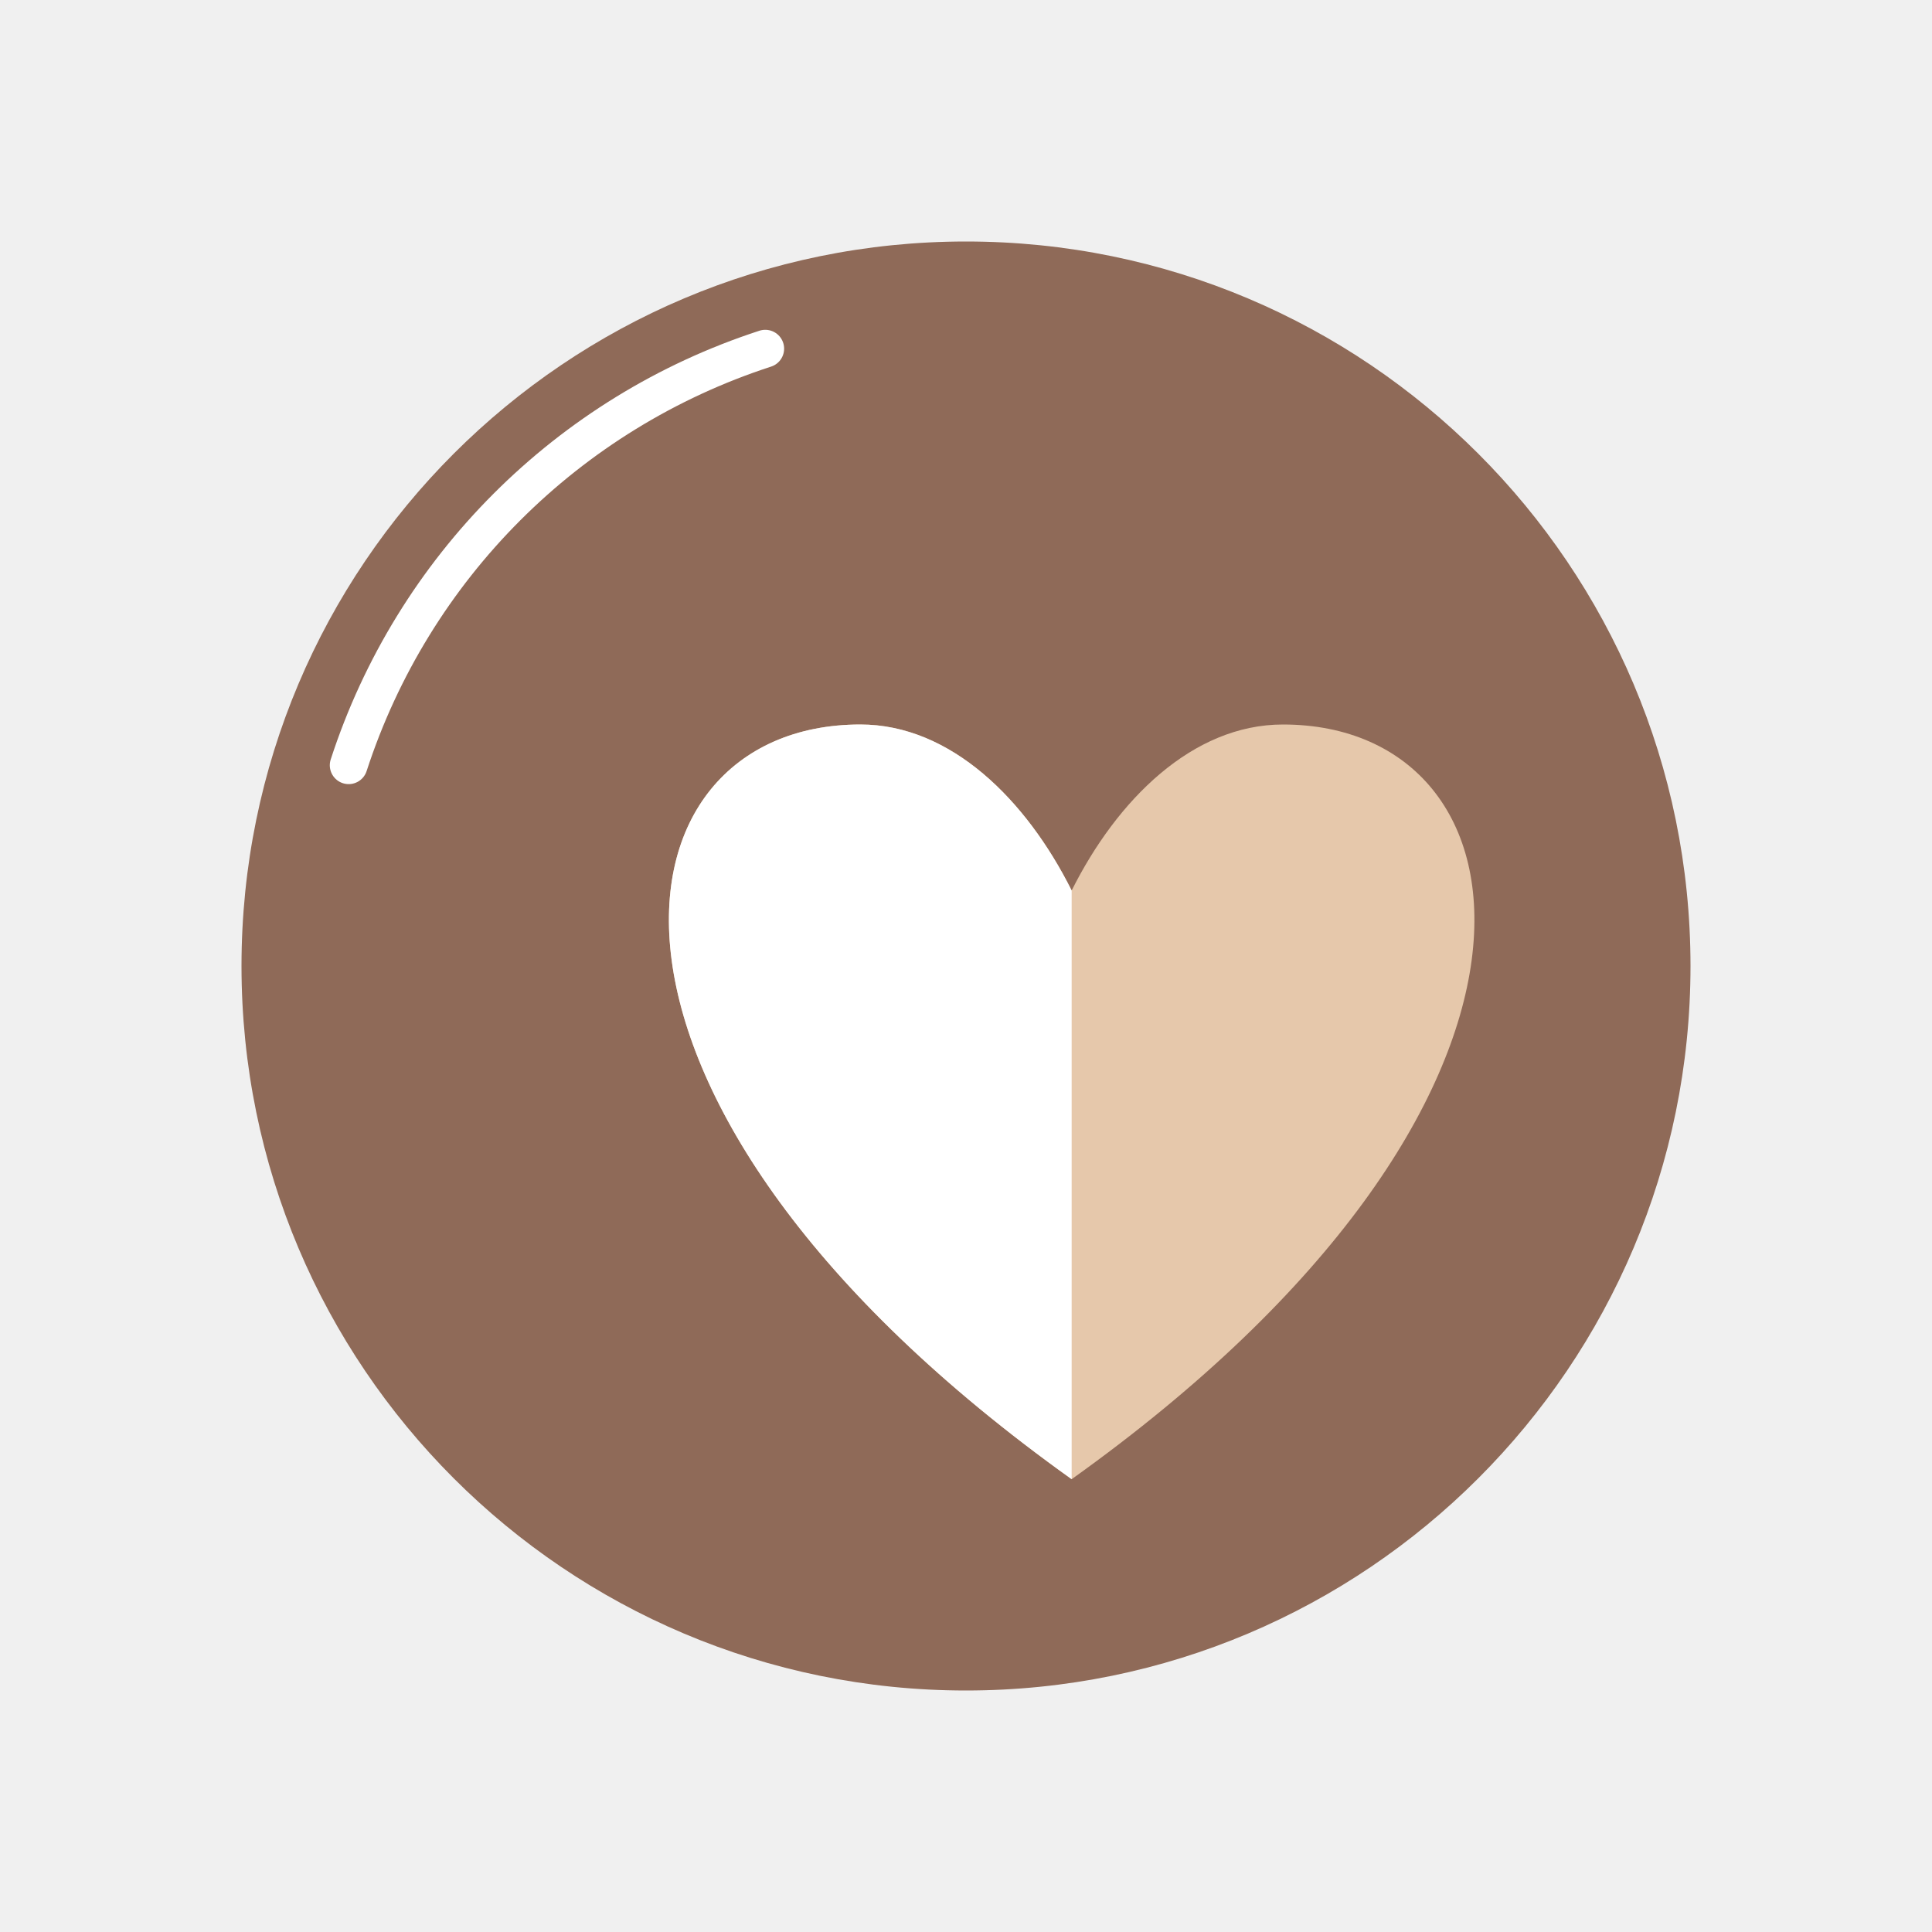
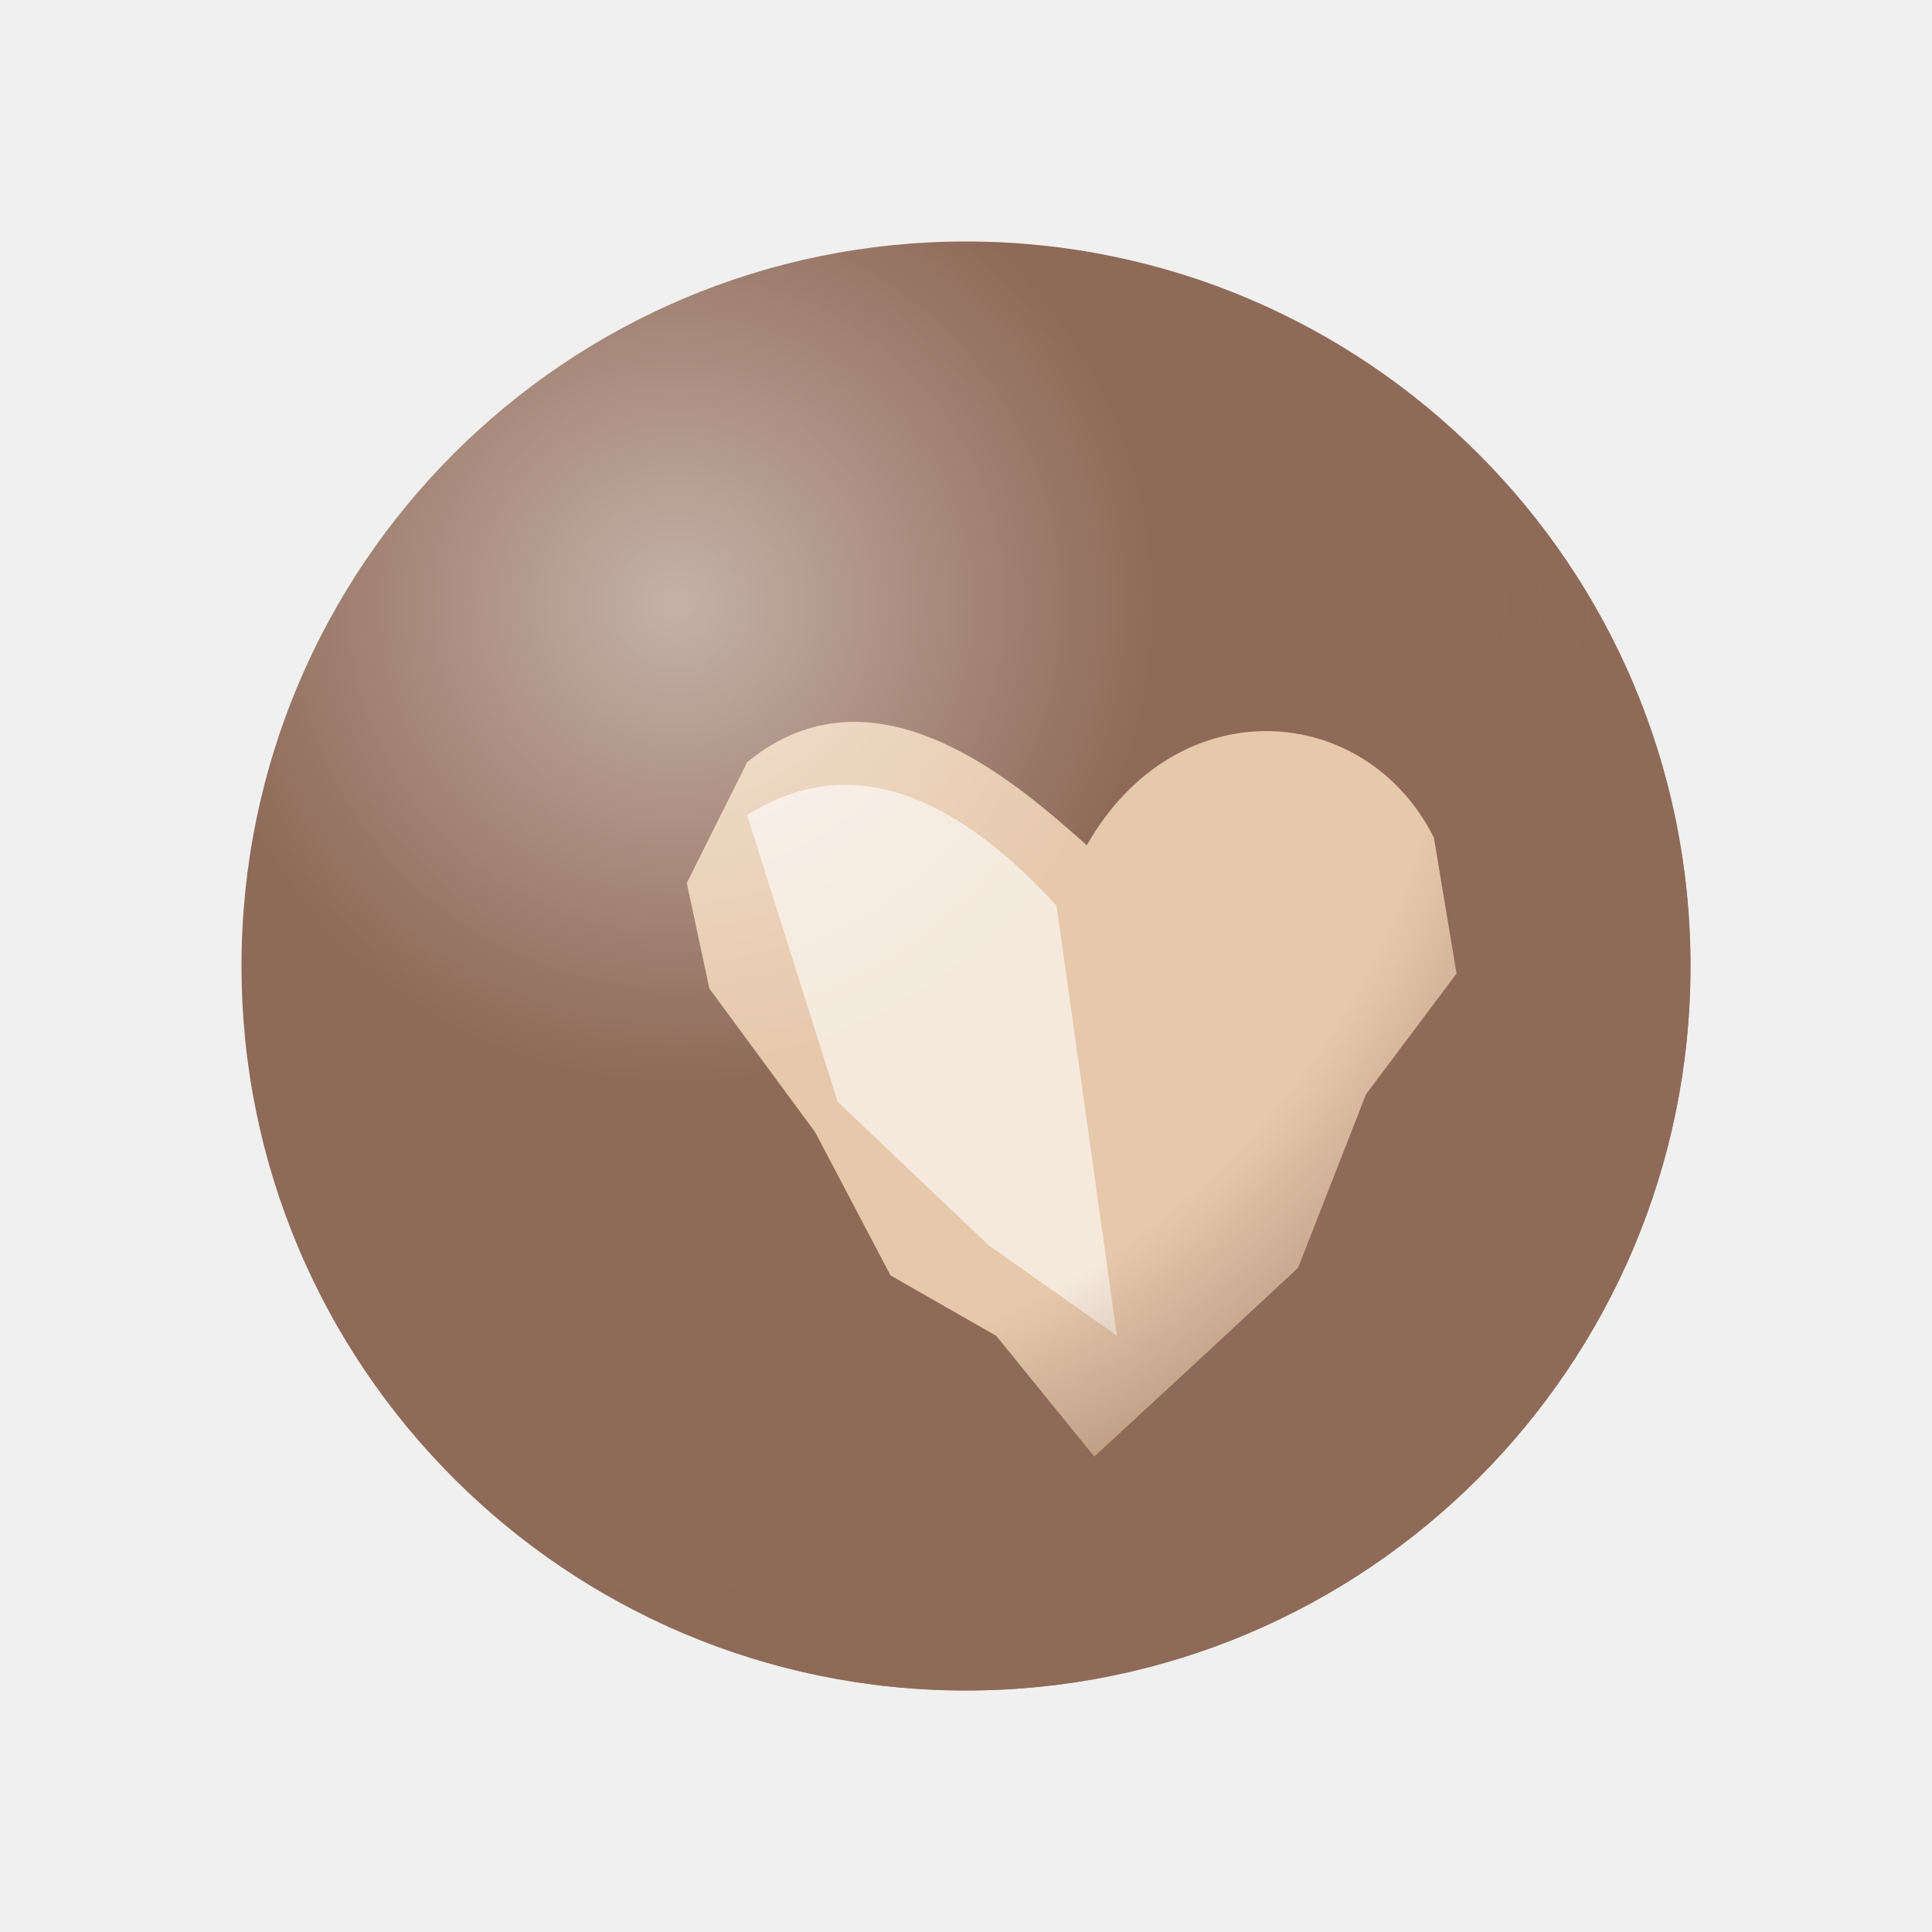
<svg xmlns="http://www.w3.org/2000/svg" viewBox="0 0 256 256" width="256" height="256">
-   <circle cx="128" cy="128" r="96" fill="#8F6A58" />
-   <path fill="#E6C8AB" d="M142 196C72 146 80 96 114 96C126 96 136 106 142 118C148 106 158 96 170 96C204 96 212 146 142 196Z" />
-   <path fill="#FFFFFF" d="M142 196C72 146 80 96 114 96C126 96 136 106 142 118Z" />
-   <path fill="none" stroke="#FFFFFF" stroke-width="5" stroke-linecap="round" d="M46.2 101.4A86 86 0 0 1 101.4 46.2" />
+   <defs>
+     <radialGradient id="globe" cx=".3" cy=".25" r=".75">
+       <stop stop-color="#FFFFFF" stop-opacity=".48" />
+       <stop offset=".44" stop-color="#FFFFFF" stop-opacity="0" />
+       <stop offset=".72" stop-color="#8F6A58" stop-opacity="0" />
+       <stop offset="1" stop-color="#8F6A58" stop-opacity=".78" />
+     </radialGradient>
+   </defs>
+   <ellipse cx="128" cy="128" rx="96" ry="96" fill="#8F6A58" />
+   <path d="M99 101C116 87 135 104 144 112C156 91 181 93 190 111L193 129 181 145 172 168 158 181 145 193 132 177 118 169 108 150 94 131 91 117Z" fill="#E6C8AB" />
+   <path d="M99 108Q118 96 140 120L148 177 131 165 111 146Z" fill="#FFFFFF" opacity=".6" />
+   <ellipse cx="128" cy="128" rx="96" ry="96" fill="url(#globe)" />
</svg>
